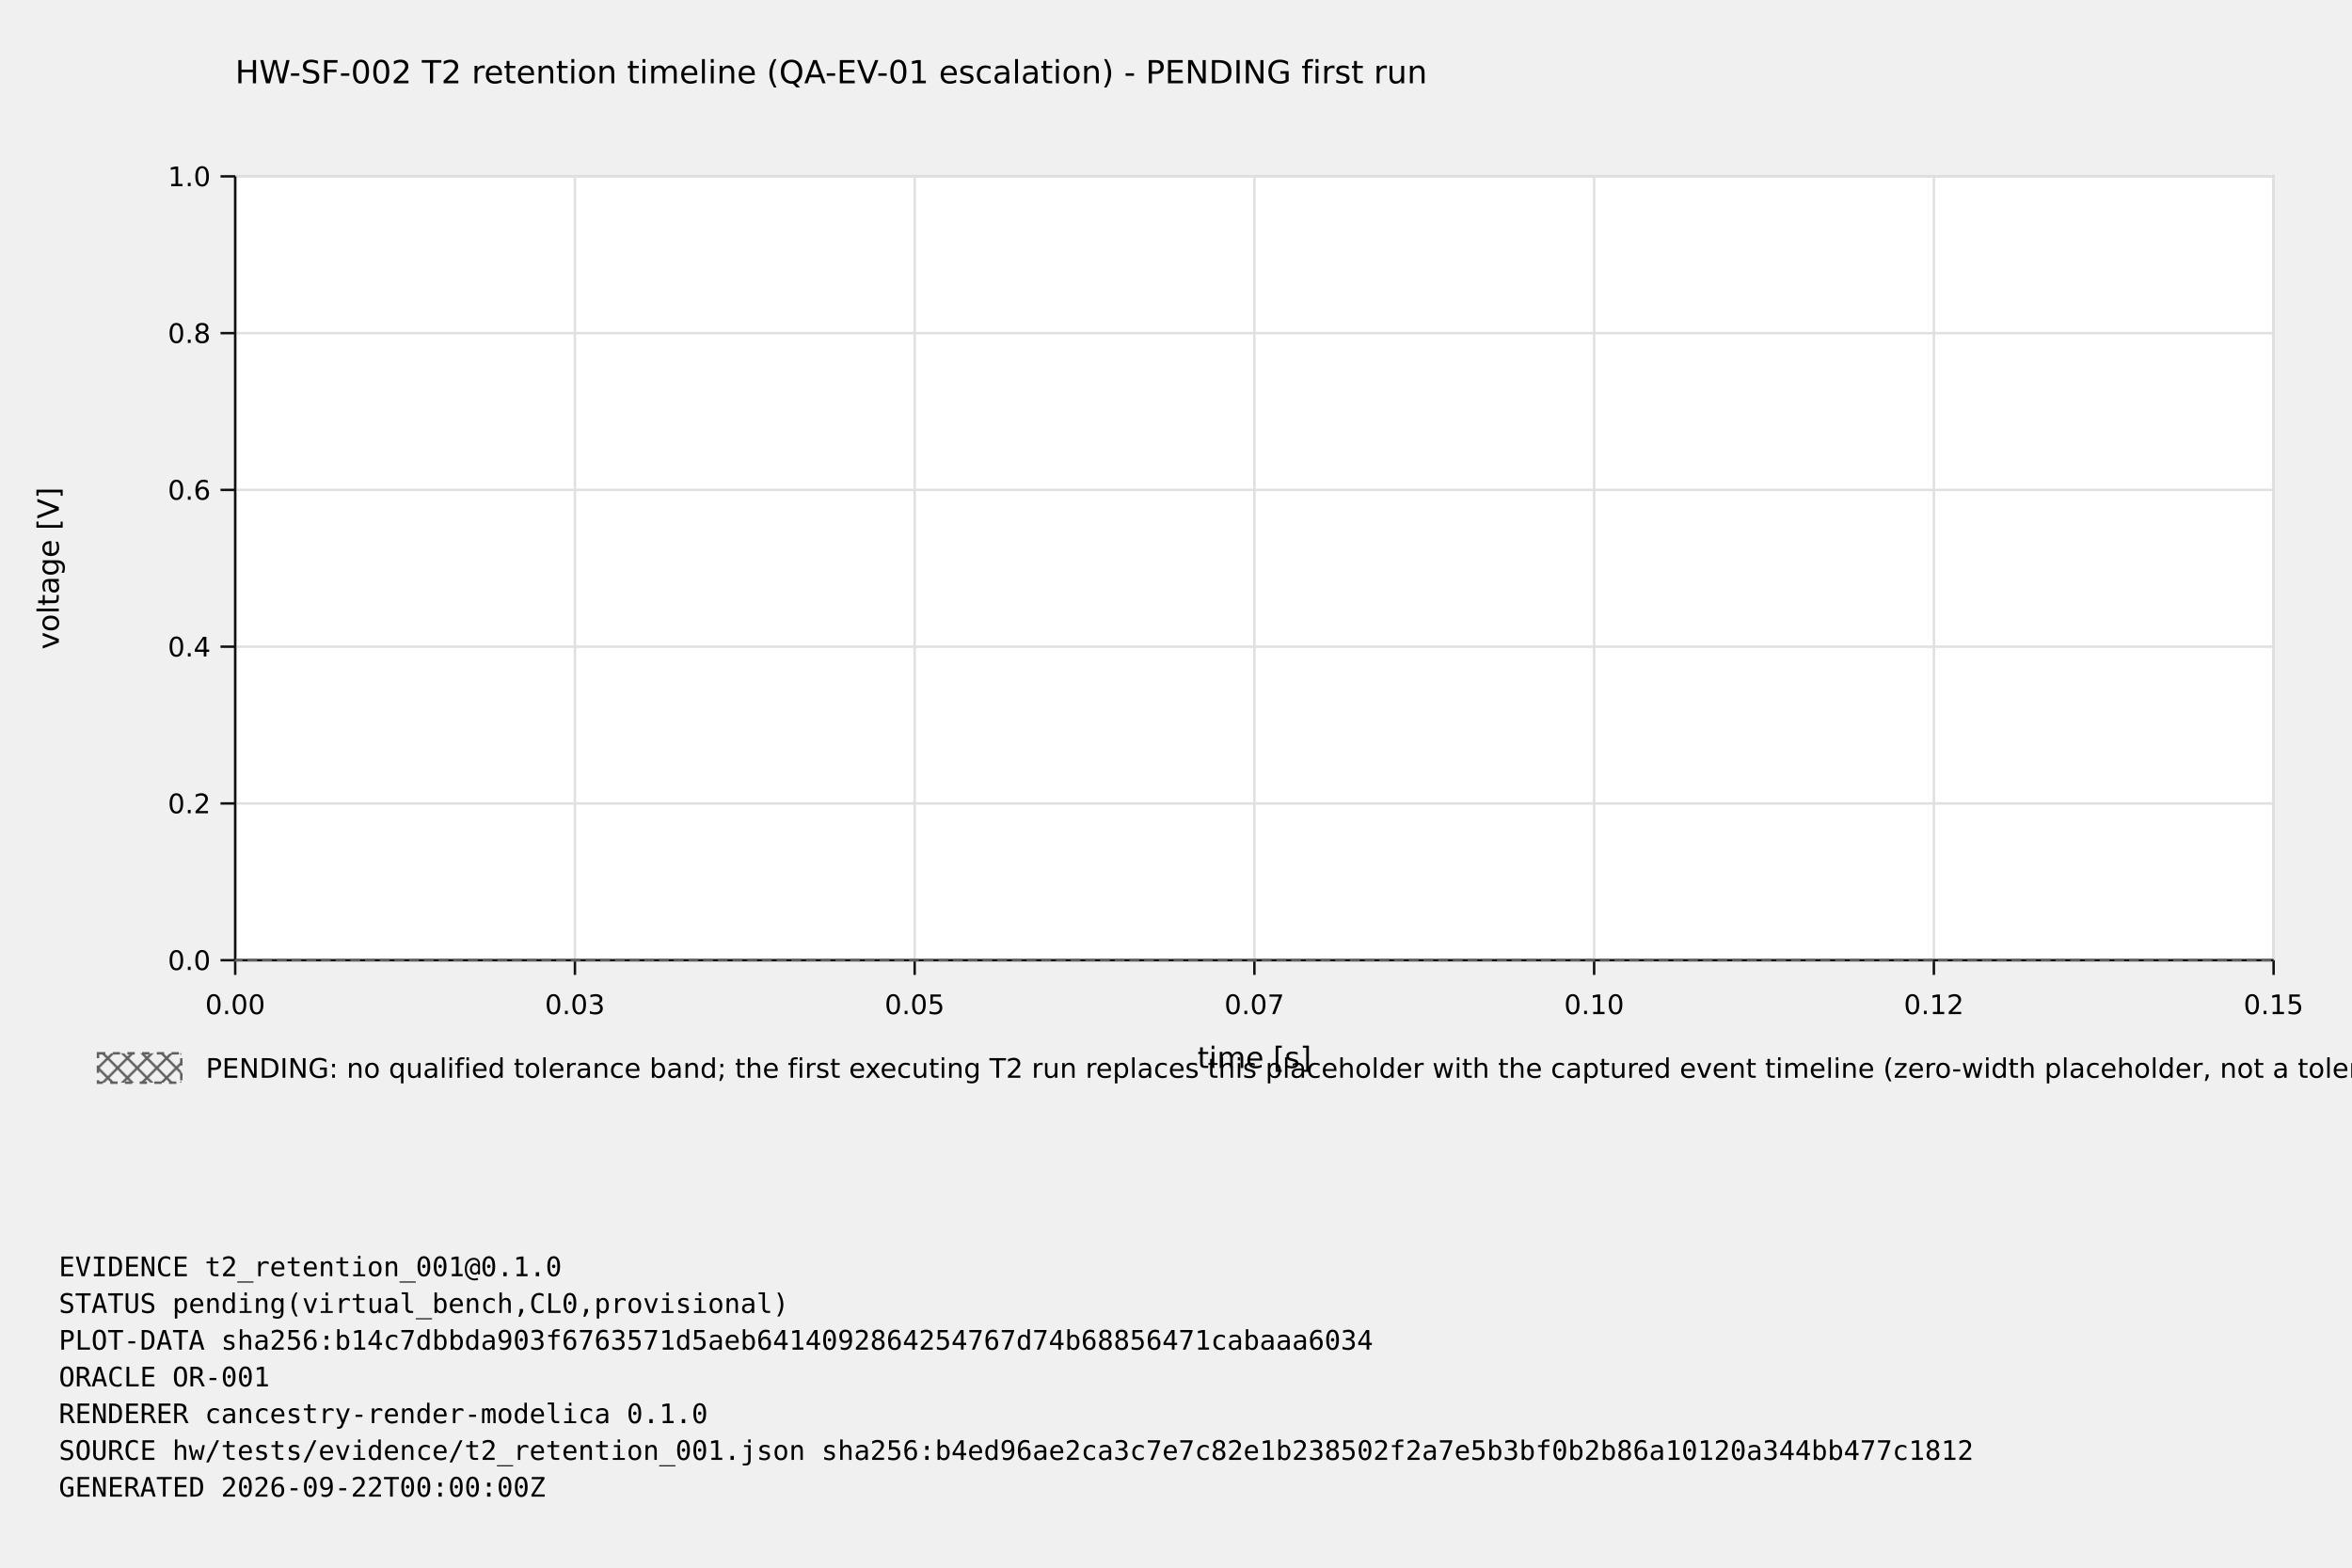
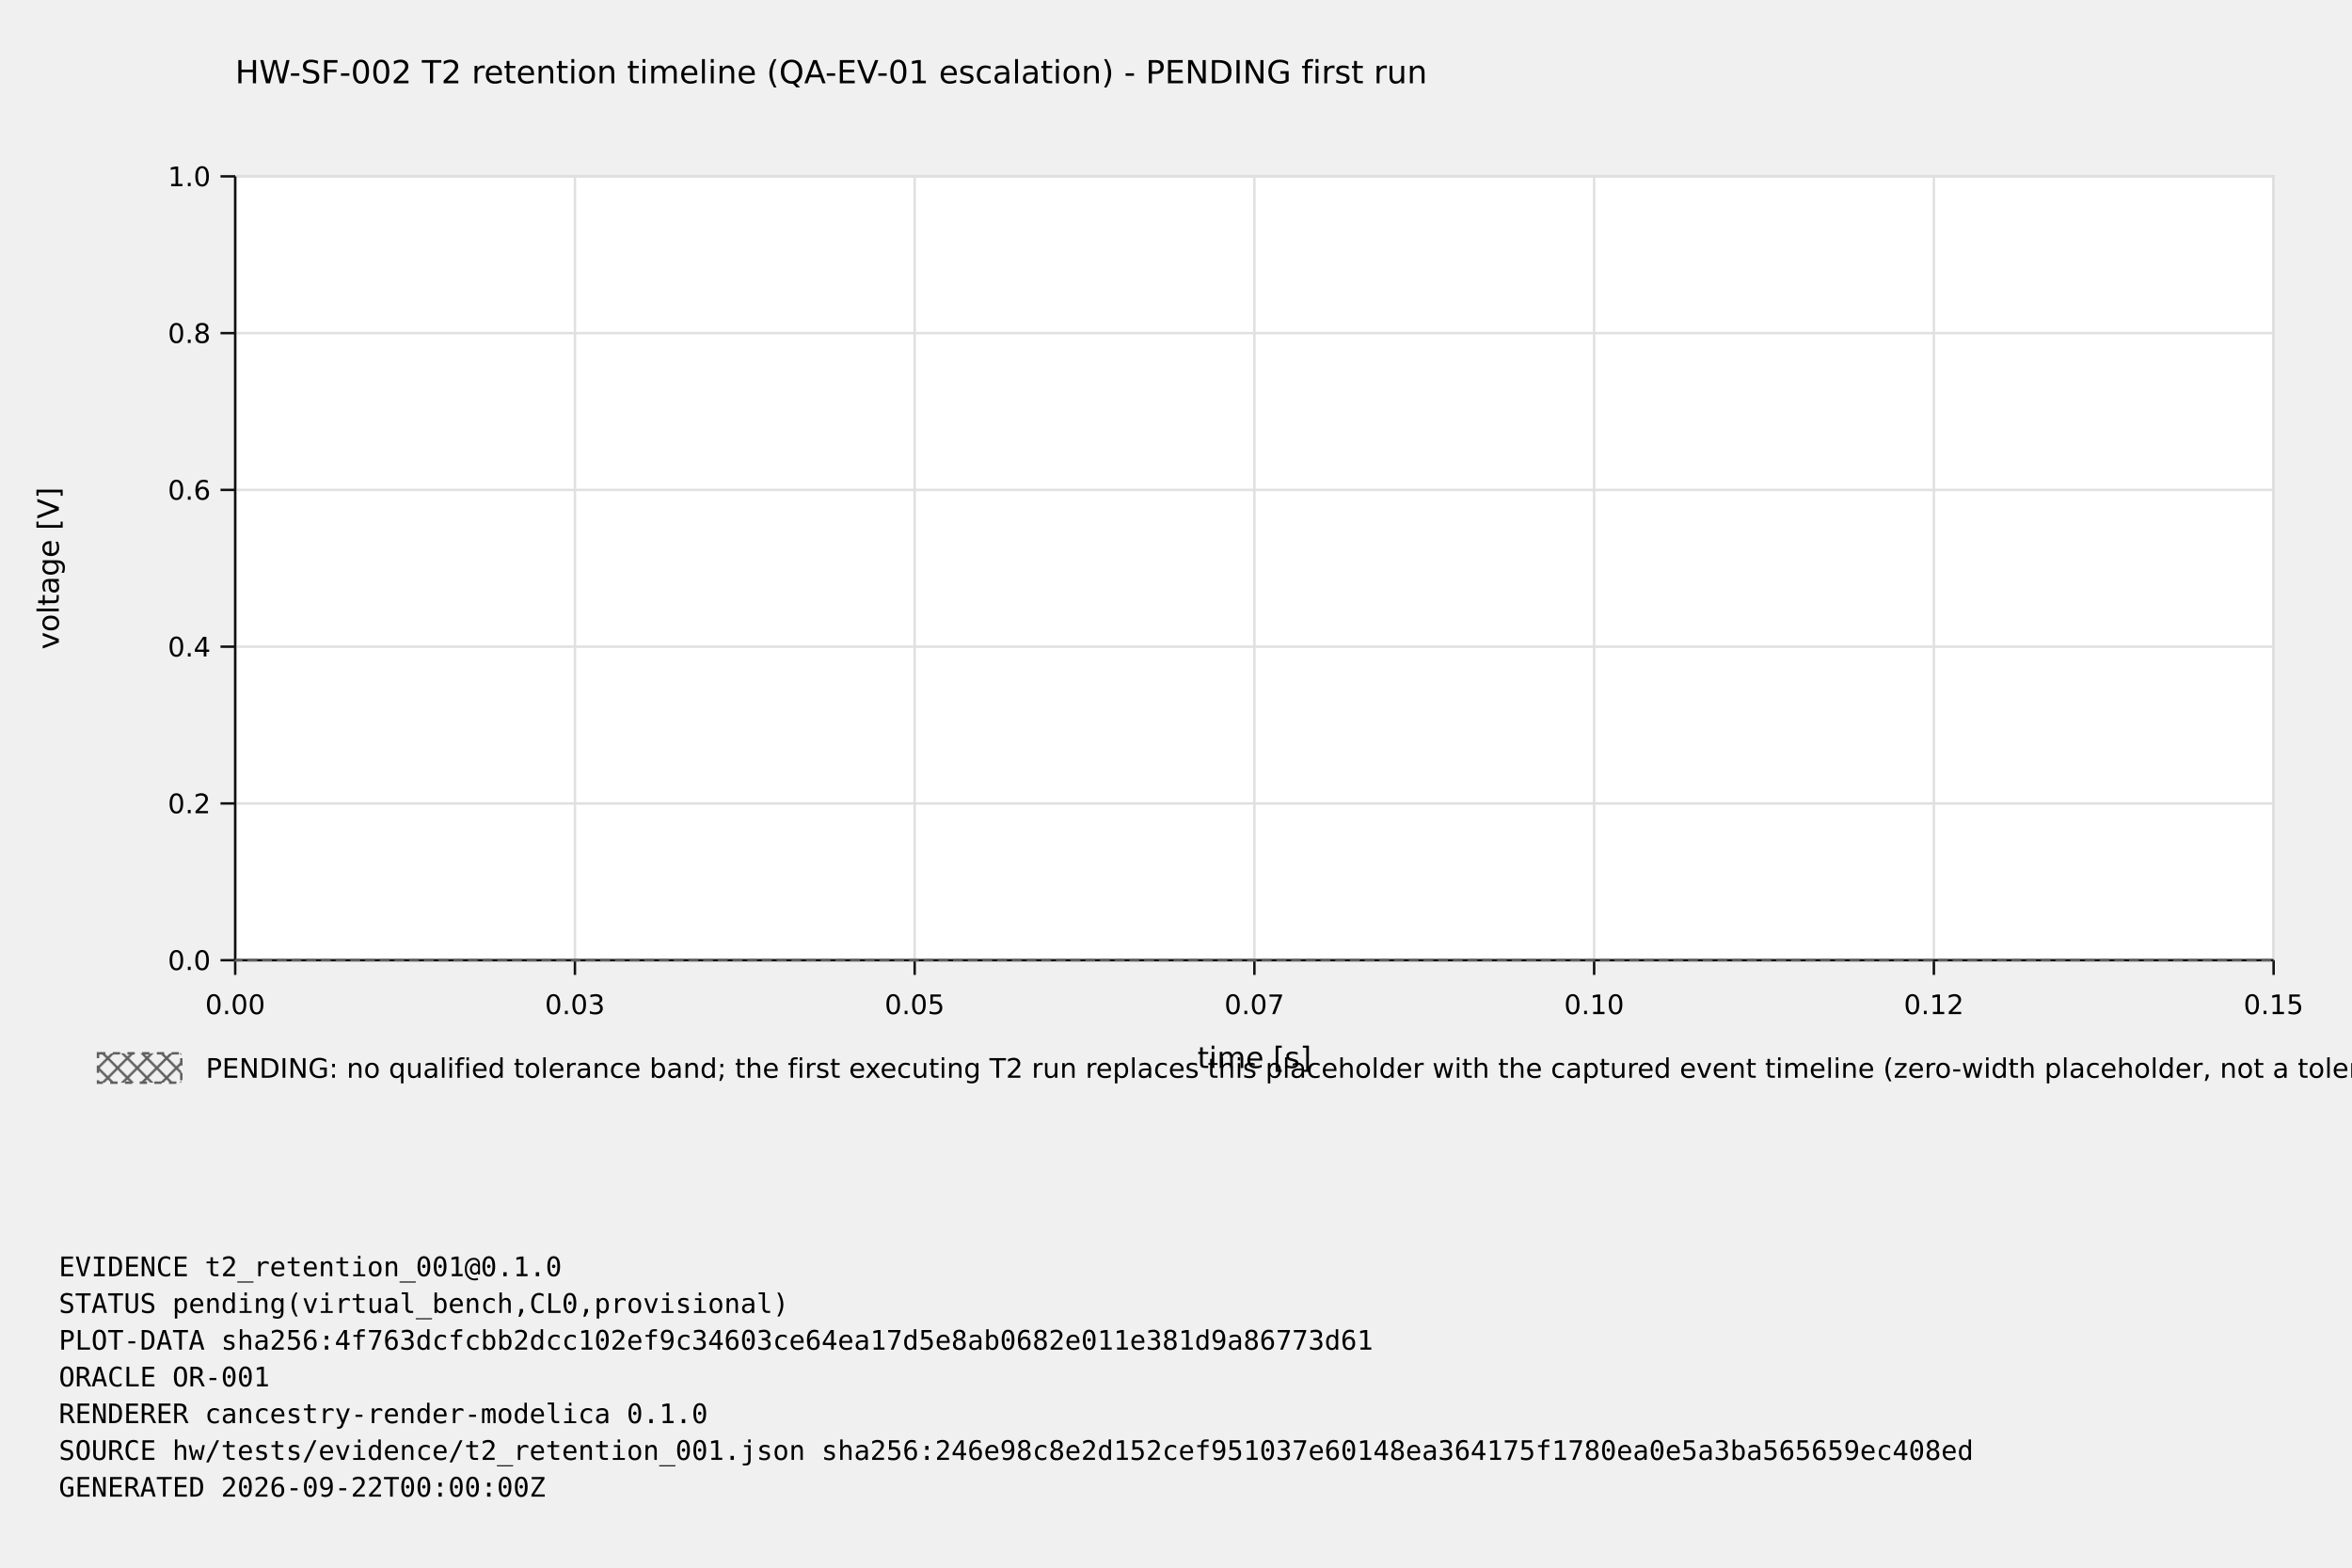
<svg xmlns="http://www.w3.org/2000/svg" width="960" height="640" viewBox="0 0 960 640" role="img" aria-labelledby="t2_retention_001-title t2_retention_001-desc">
  <defs>
    <pattern id="hatch-0" width="8" height="8" patternUnits="userSpaceOnUse">
      <line x1="0" y1="0" x2="8" y2="8" stroke="#606060" stroke-width="1" />
      <line x1="8" y1="0" x2="0" y2="8" stroke="#606060" stroke-width="1" />
    </pattern>
  </defs>
  <rect x="96" y="72" width="832" height="320" fill="#ffffff" stroke="#d0d0d0" />
  <line x1="96.000" y1="72" x2="96.000" y2="392" stroke="#e0e0e0" />
  <line x1="96.000" y1="392" x2="96.000" y2="398" stroke="#101010" />
  <text x="96.000" y="414" text-anchor="middle" font-family="DejaVu Sans, sans-serif" font-size="11">0.00</text>
  <line x1="234.667" y1="72" x2="234.667" y2="392" stroke="#e0e0e0" />
  <line x1="234.667" y1="392" x2="234.667" y2="398" stroke="#101010" />
  <text x="234.667" y="414" text-anchor="middle" font-family="DejaVu Sans, sans-serif" font-size="11">0.03</text>
  <line x1="373.333" y1="72" x2="373.333" y2="392" stroke="#e0e0e0" />
  <line x1="373.333" y1="392" x2="373.333" y2="398" stroke="#101010" />
  <text x="373.333" y="414" text-anchor="middle" font-family="DejaVu Sans, sans-serif" font-size="11">0.05</text>
  <line x1="512.000" y1="72" x2="512.000" y2="392" stroke="#e0e0e0" />
  <line x1="512.000" y1="392" x2="512.000" y2="398" stroke="#101010" />
  <text x="512.000" y="414" text-anchor="middle" font-family="DejaVu Sans, sans-serif" font-size="11">0.07</text>
  <line x1="650.667" y1="72" x2="650.667" y2="392" stroke="#e0e0e0" />
  <line x1="650.667" y1="392" x2="650.667" y2="398" stroke="#101010" />
  <text x="650.667" y="414" text-anchor="middle" font-family="DejaVu Sans, sans-serif" font-size="11">0.10</text>
  <line x1="789.333" y1="72" x2="789.333" y2="392" stroke="#e0e0e0" />
  <line x1="789.333" y1="392" x2="789.333" y2="398" stroke="#101010" />
  <text x="789.333" y="414" text-anchor="middle" font-family="DejaVu Sans, sans-serif" font-size="11">0.12</text>
  <line x1="928.000" y1="72" x2="928.000" y2="392" stroke="#e0e0e0" />
  <line x1="928.000" y1="392" x2="928.000" y2="398" stroke="#101010" />
  <text x="928.000" y="414" text-anchor="middle" font-family="DejaVu Sans, sans-serif" font-size="11">0.15</text>
  <line x1="96" y1="392.000" x2="928" y2="392.000" stroke="#e0e0e0" />
  <line x1="90" y1="392.000" x2="96" y2="392.000" stroke="#101010" />
  <text x="86" y="396.000" text-anchor="end" font-family="DejaVu Sans, sans-serif" font-size="11">0.0</text>
  <line x1="96" y1="328.000" x2="928" y2="328.000" stroke="#e0e0e0" />
  <line x1="90" y1="328.000" x2="96" y2="328.000" stroke="#101010" />
  <text x="86" y="332.000" text-anchor="end" font-family="DejaVu Sans, sans-serif" font-size="11">0.2</text>
  <line x1="96" y1="264.000" x2="928" y2="264.000" stroke="#e0e0e0" />
  <line x1="90" y1="264.000" x2="96" y2="264.000" stroke="#101010" />
  <text x="86" y="268.000" text-anchor="end" font-family="DejaVu Sans, sans-serif" font-size="11">0.4</text>
  <line x1="96" y1="200.000" x2="928" y2="200.000" stroke="#e0e0e0" />
  <line x1="90" y1="200.000" x2="96" y2="200.000" stroke="#101010" />
  <text x="86" y="204.000" text-anchor="end" font-family="DejaVu Sans, sans-serif" font-size="11">0.6</text>
  <line x1="96" y1="136.000" x2="928" y2="136.000" stroke="#e0e0e0" />
  <line x1="90" y1="136.000" x2="96" y2="136.000" stroke="#101010" />
  <text x="86" y="140.000" text-anchor="end" font-family="DejaVu Sans, sans-serif" font-size="11">0.8</text>
  <line x1="96" y1="72.000" x2="928" y2="72.000" stroke="#e0e0e0" />
  <line x1="90" y1="72.000" x2="96" y2="72.000" stroke="#101010" />
  <text x="86" y="76.000" text-anchor="end" font-family="DejaVu Sans, sans-serif" font-size="11">1.0</text>
  <line x1="96" y1="392" x2="928" y2="392" stroke="#101010" />
  <line x1="96" y1="72" x2="96" y2="392" stroke="#101010" />
  <text x="512" y="436" text-anchor="middle" font-family="DejaVu Sans, sans-serif" font-size="12">time [s]</text>
  <text x="24" y="232" text-anchor="middle" font-family="DejaVu Sans, sans-serif" font-size="12" transform="rotate(-90 24 232)">voltage [V]</text>
  <polygon points="96.000,392.000 928.000,392.000 928.000,392.000 96.000,392.000" fill="url(#hatch-0)" stroke="#606060" stroke-width="1" stroke-dasharray="3 3" />
  <text x="96" y="34" font-family="DejaVu Sans, sans-serif" font-size="13">HW-SF-002 T2 retention timeline (QA-EV-01 escalation) - PENDING first run</text>
  <g transform="translate(40,436)">
    <rect x="0" y="-6" width="34" height="12" fill="url(#hatch-0)" stroke="#606060" stroke-dasharray="3 3" />
    <text x="44" y="4" font-family="DejaVu Sans, sans-serif" font-size="11">PENDING: no qualified tolerance band; the first executing T2 run replaces this placeholder with the captured event timeline (zero-width placeholder, not a tolerance claim)</text>
  </g>
  <text x="24" y="521" font-family="DejaVu Sans Mono, monospace" font-size="11">EVIDENCE  t2_retention_001@0.1.0</text>
  <text x="24" y="536" font-family="DejaVu Sans Mono, monospace" font-size="11">STATUS  pending(virtual_bench,CL0,provisional)</text>
-   <text x="24" y="551" font-family="DejaVu Sans Mono, monospace" font-size="11">PLOT-DATA  sha256:b14c7dbbda903f6763571d5aeb6414092864254767d74b68856471cabaaa6034</text>
+   <text x="24" y="551" font-family="DejaVu Sans Mono, monospace" font-size="11">PLOT-DATA  sha256:4f763dcfcbb2dcc102ef9c34603ce64ea17d5e8ab0682e011e381d9a86773d61</text>
  <text x="24" y="566" font-family="DejaVu Sans Mono, monospace" font-size="11">ORACLE  OR-001</text>
  <text x="24" y="581" font-family="DejaVu Sans Mono, monospace" font-size="11">RENDERER  cancestry-render-modelica 0.1.0</text>
-   <text x="24" y="596" font-family="DejaVu Sans Mono, monospace" font-size="11">SOURCE  hw/tests/evidence/t2_retention_001.json sha256:b4ed96ae2ca3c7e7c82e1b238502f2a7e5b3bf0b2b86a10120a344bb477c1812</text>
+   <text x="24" y="596" font-family="DejaVu Sans Mono, monospace" font-size="11">SOURCE  hw/tests/evidence/t2_retention_001.json sha256:246e98c8e2d152cef951037e60148ea364175f1780ea0e5a3ba565659ec408ed</text>
  <text x="24" y="611" font-family="DejaVu Sans Mono, monospace" font-size="11">GENERATED  2026-09-22T00:00:00Z</text>
</svg>
